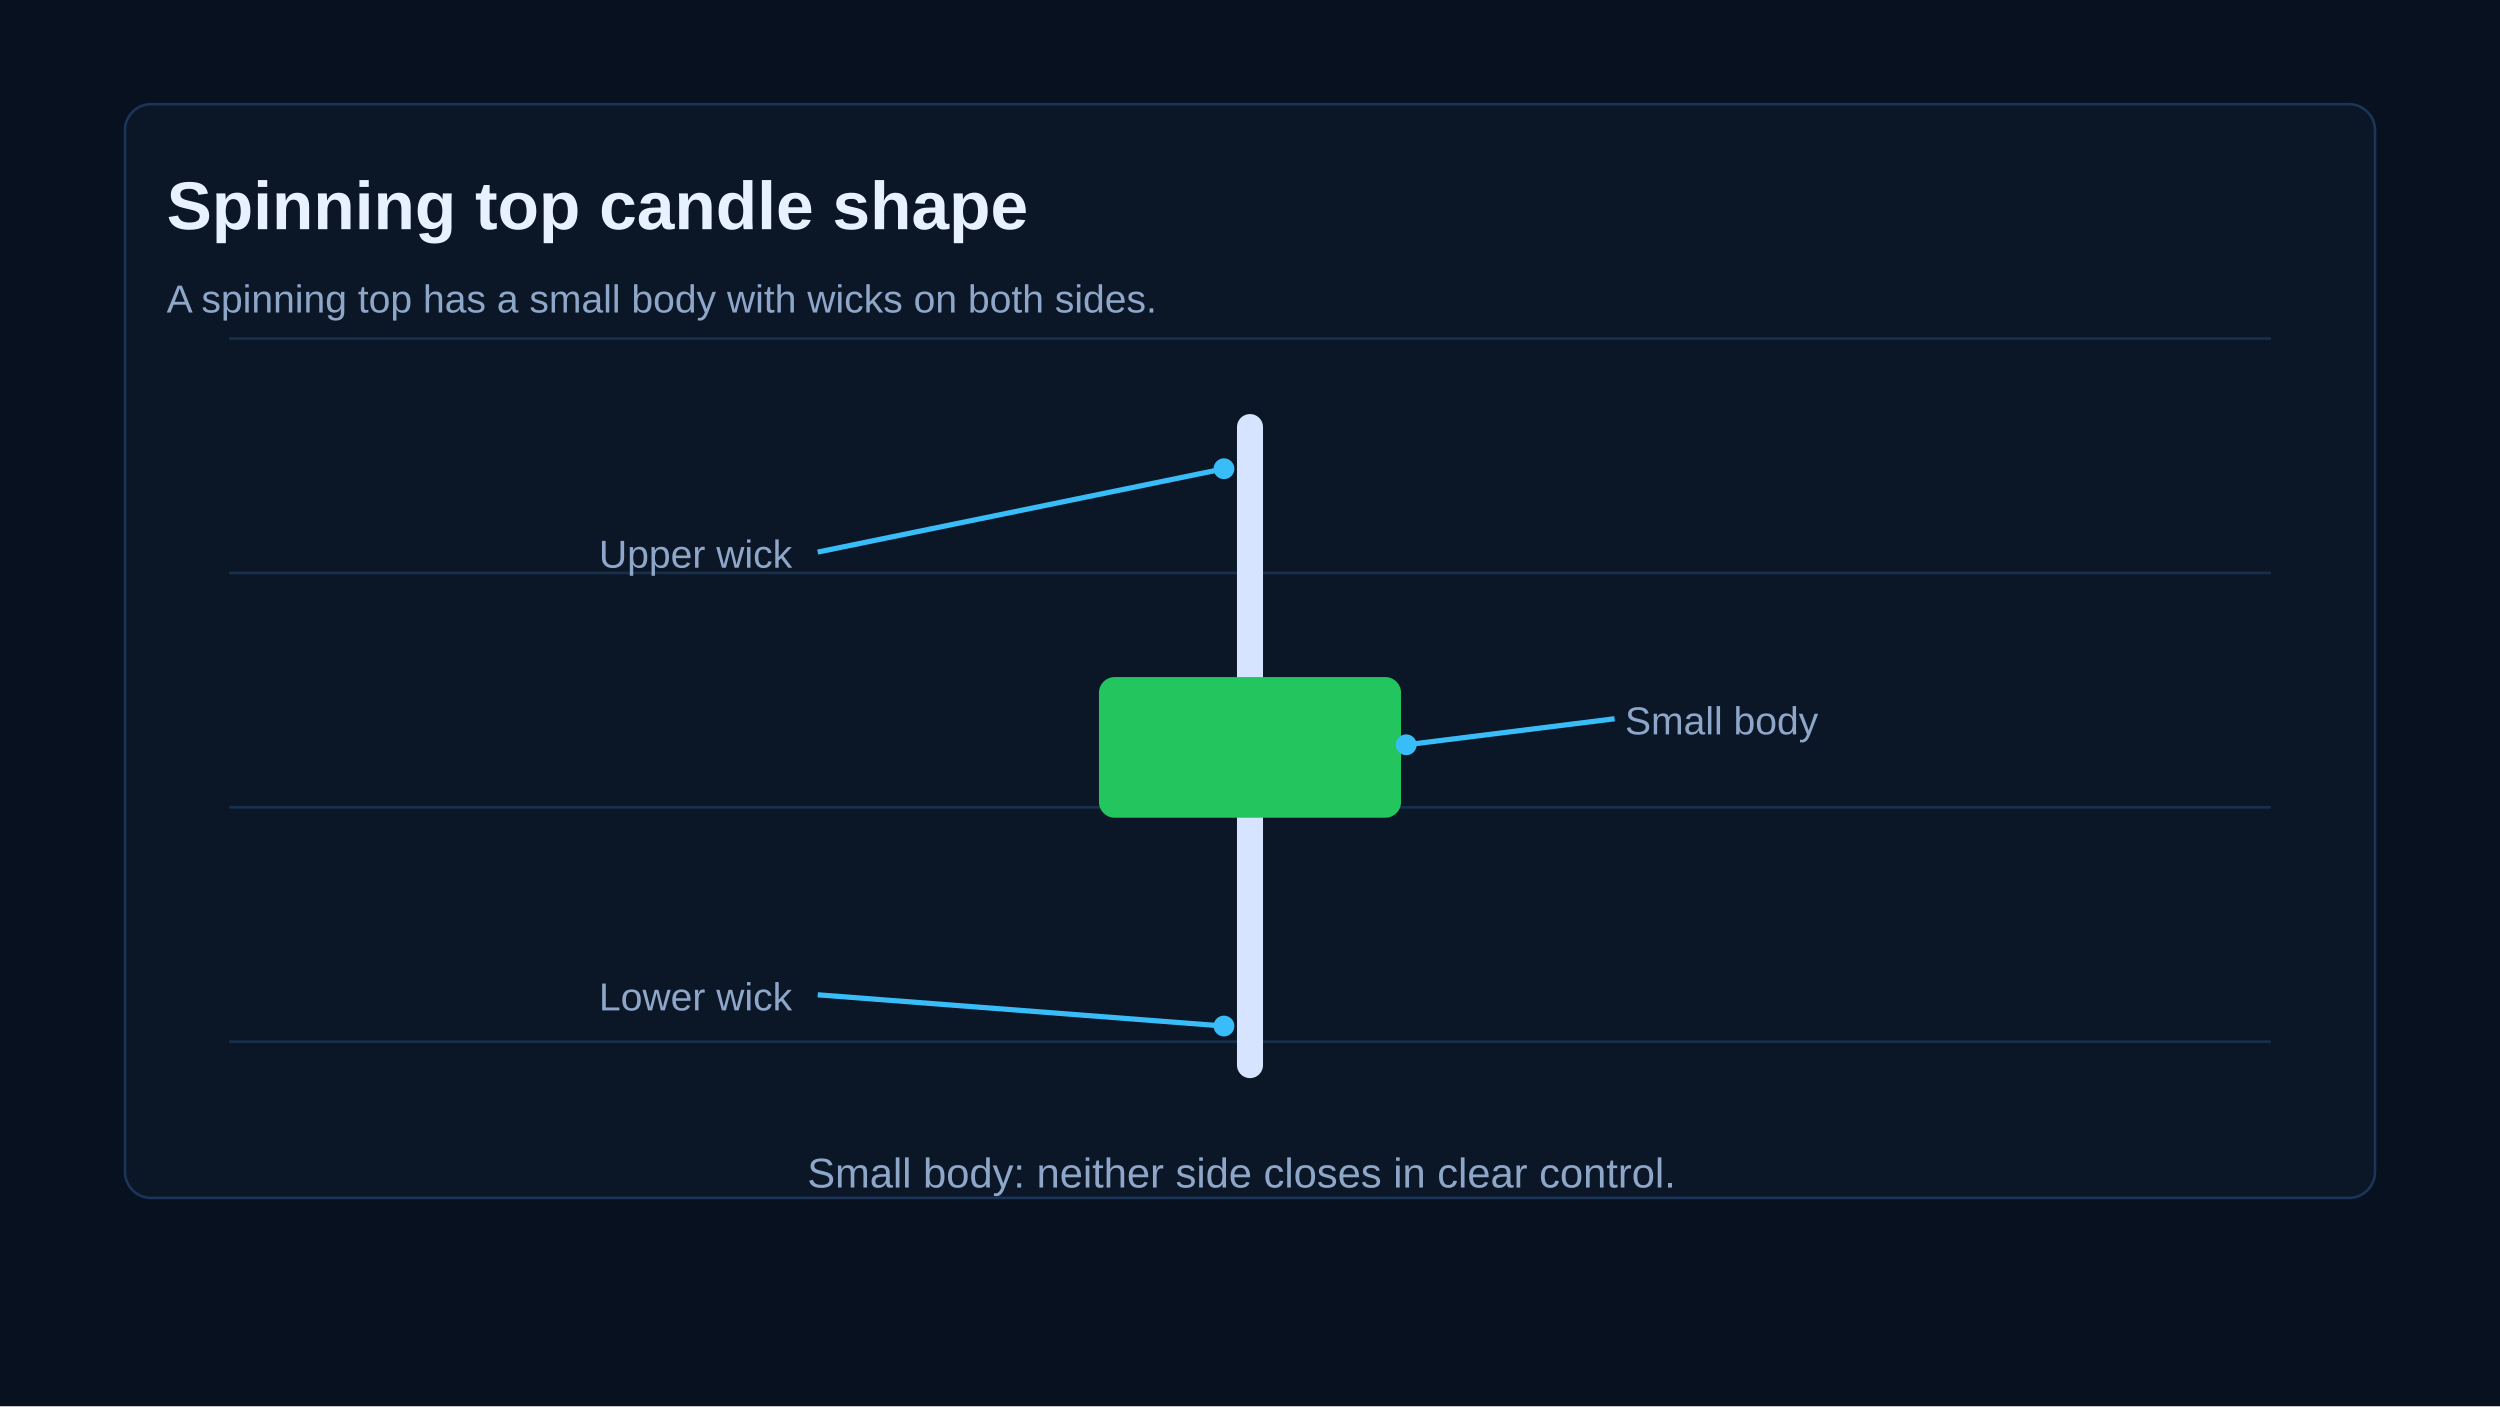
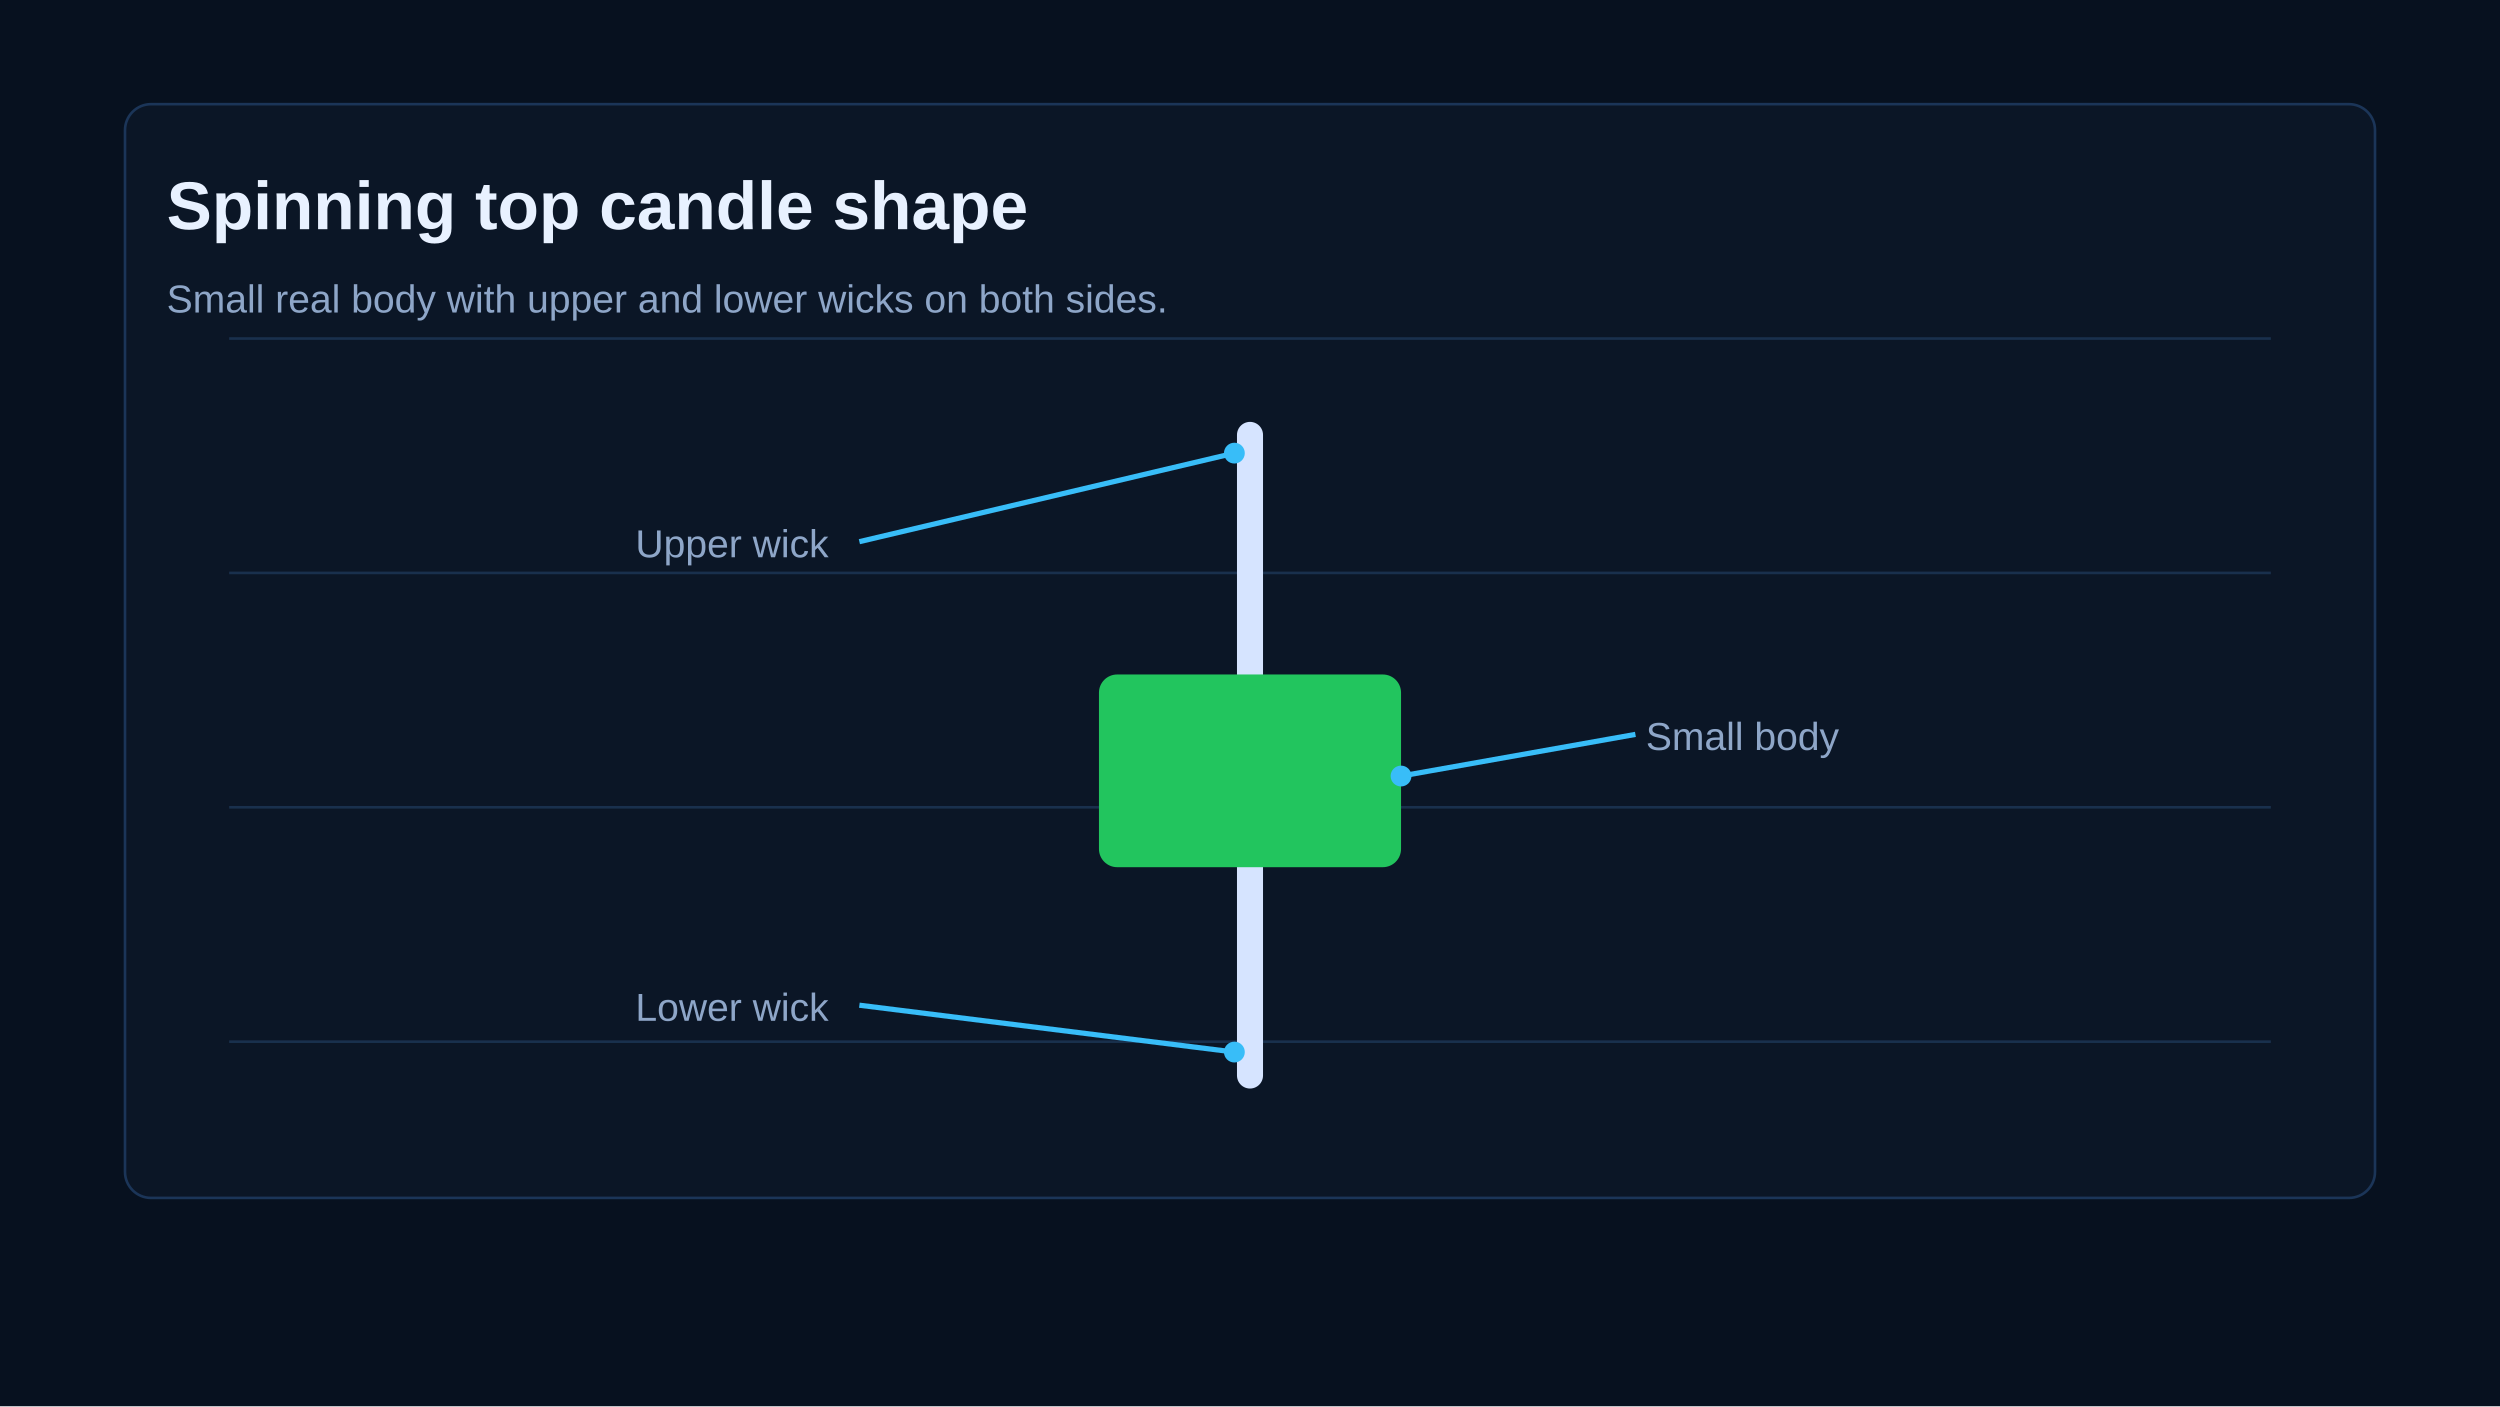
<svg xmlns="http://www.w3.org/2000/svg" width="960" height="540" viewBox="0 0 960 540" role="img" aria-labelledby="title desc">
  <rect width="960" height="540" fill="#07111f" />
  <rect x="48" y="40" width="864" height="420" rx="10" fill="#0b1626" stroke="#1b3558" />
  <g stroke="#19304d" stroke-width="1">
    <path d="M88 130H872M88 220H872M88 310H872M88 400H872" />
  </g>
  <text x="64" y="88" fill="#e8f1ff" font-family="Arial, sans-serif" font-size="26" font-weight="700">Spinning top candle shape</text>
-   <text x="64" y="120" fill="#8ea6c8" font-family="Arial, sans-serif" font-size="15">A spinning top has a small body with wicks on both sides.</text>
-   <g transform="translate(480 164)">
-     <line x1="0" y1="0" x2="0" y2="245" stroke="#d6e4ff" stroke-width="10" stroke-linecap="round" />
-     <rect x="-58" y="96" width="116" height="54" rx="6" fill="#22c55e" />
-     <text x="-170" y="292" fill="#8ea6c8" font-family="Arial, sans-serif" font-size="16">Small body: neither side closes in clear control.</text>
+   <text x="64" y="120" fill="#8ea6c8" font-family="Arial, sans-serif" font-size="15">Small real body with upper and lower wicks on both sides.</text>
+   <g transform="translate(480 155)">
+     <line x1="0" y1="12" x2="0" y2="258" stroke="#d6e4ff" stroke-width="10" stroke-linecap="round" />
+     <rect x="-58" y="104" width="116" height="74" rx="7" fill="#22c55e" />
  </g>
  <g font-family="Arial, sans-serif" font-size="15" fill="#8ea6c8">
-     <text x="230" y="218">Upper wick</text>
-     <path d="M314 212L470 180" stroke="#38bdf8" stroke-width="2" fill="none" />
-     <circle cx="470" cy="180" r="4" fill="#38bdf8" />
-     <text x="624" y="282">Small body</text>
-     <path d="M620 276L540 286" stroke="#38bdf8" stroke-width="2" fill="none" />
-     <circle cx="540" cy="286" r="4" fill="#38bdf8" />
-     <text x="230" y="388">Lower wick</text>
-     <path d="M314 382L470 394" stroke="#38bdf8" stroke-width="2" fill="none" />
-     <circle cx="470" cy="394" r="4" fill="#38bdf8" />
+     <text x="244" y="214">Upper wick</text>
+     <path d="M330 208L474 174" stroke="#38bdf8" stroke-width="2" fill="none" />
+     <circle cx="474" cy="174" r="4" fill="#38bdf8" />
+     <text x="632" y="288">Small body</text>
+     <path d="M628 282L538 298" stroke="#38bdf8" stroke-width="2" fill="none" />
+     <circle cx="538" cy="298" r="4" fill="#38bdf8" />
+     <text x="244" y="392">Lower wick</text>
+     <path d="M330 386L474 404" stroke="#38bdf8" stroke-width="2" fill="none" />
+     <circle cx="474" cy="404" r="4" fill="#38bdf8" />
  </g>
</svg>
